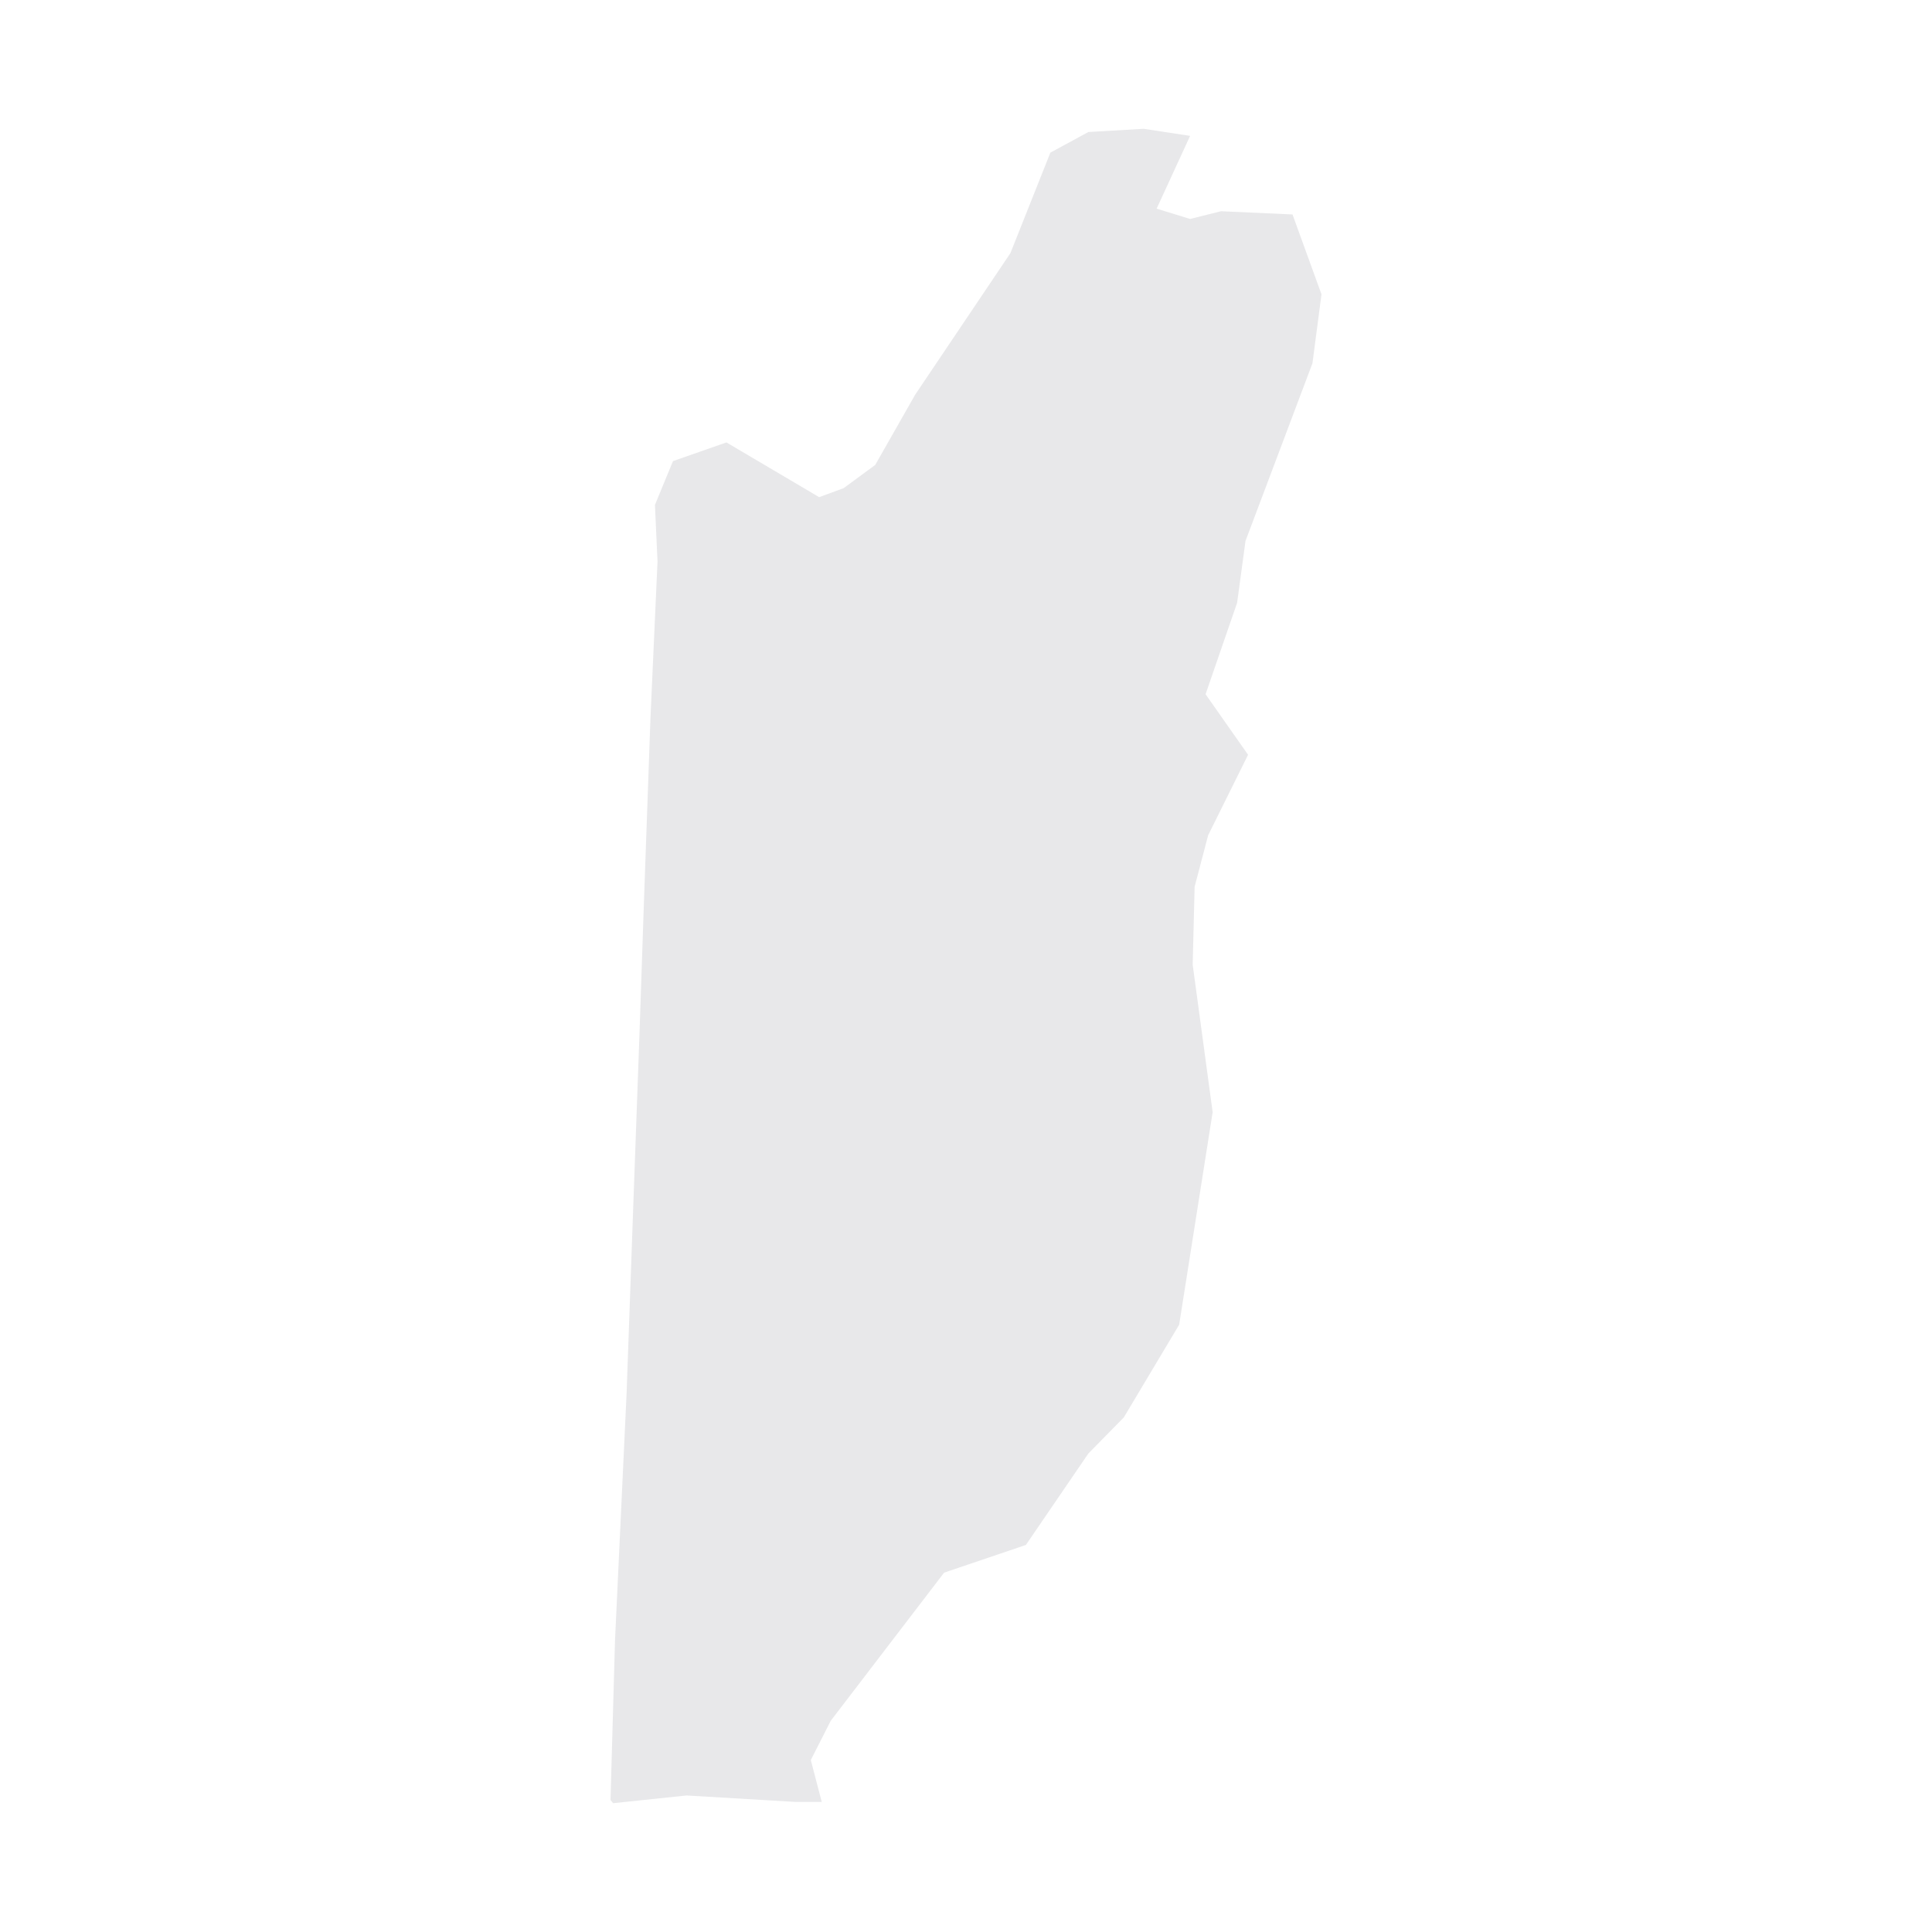
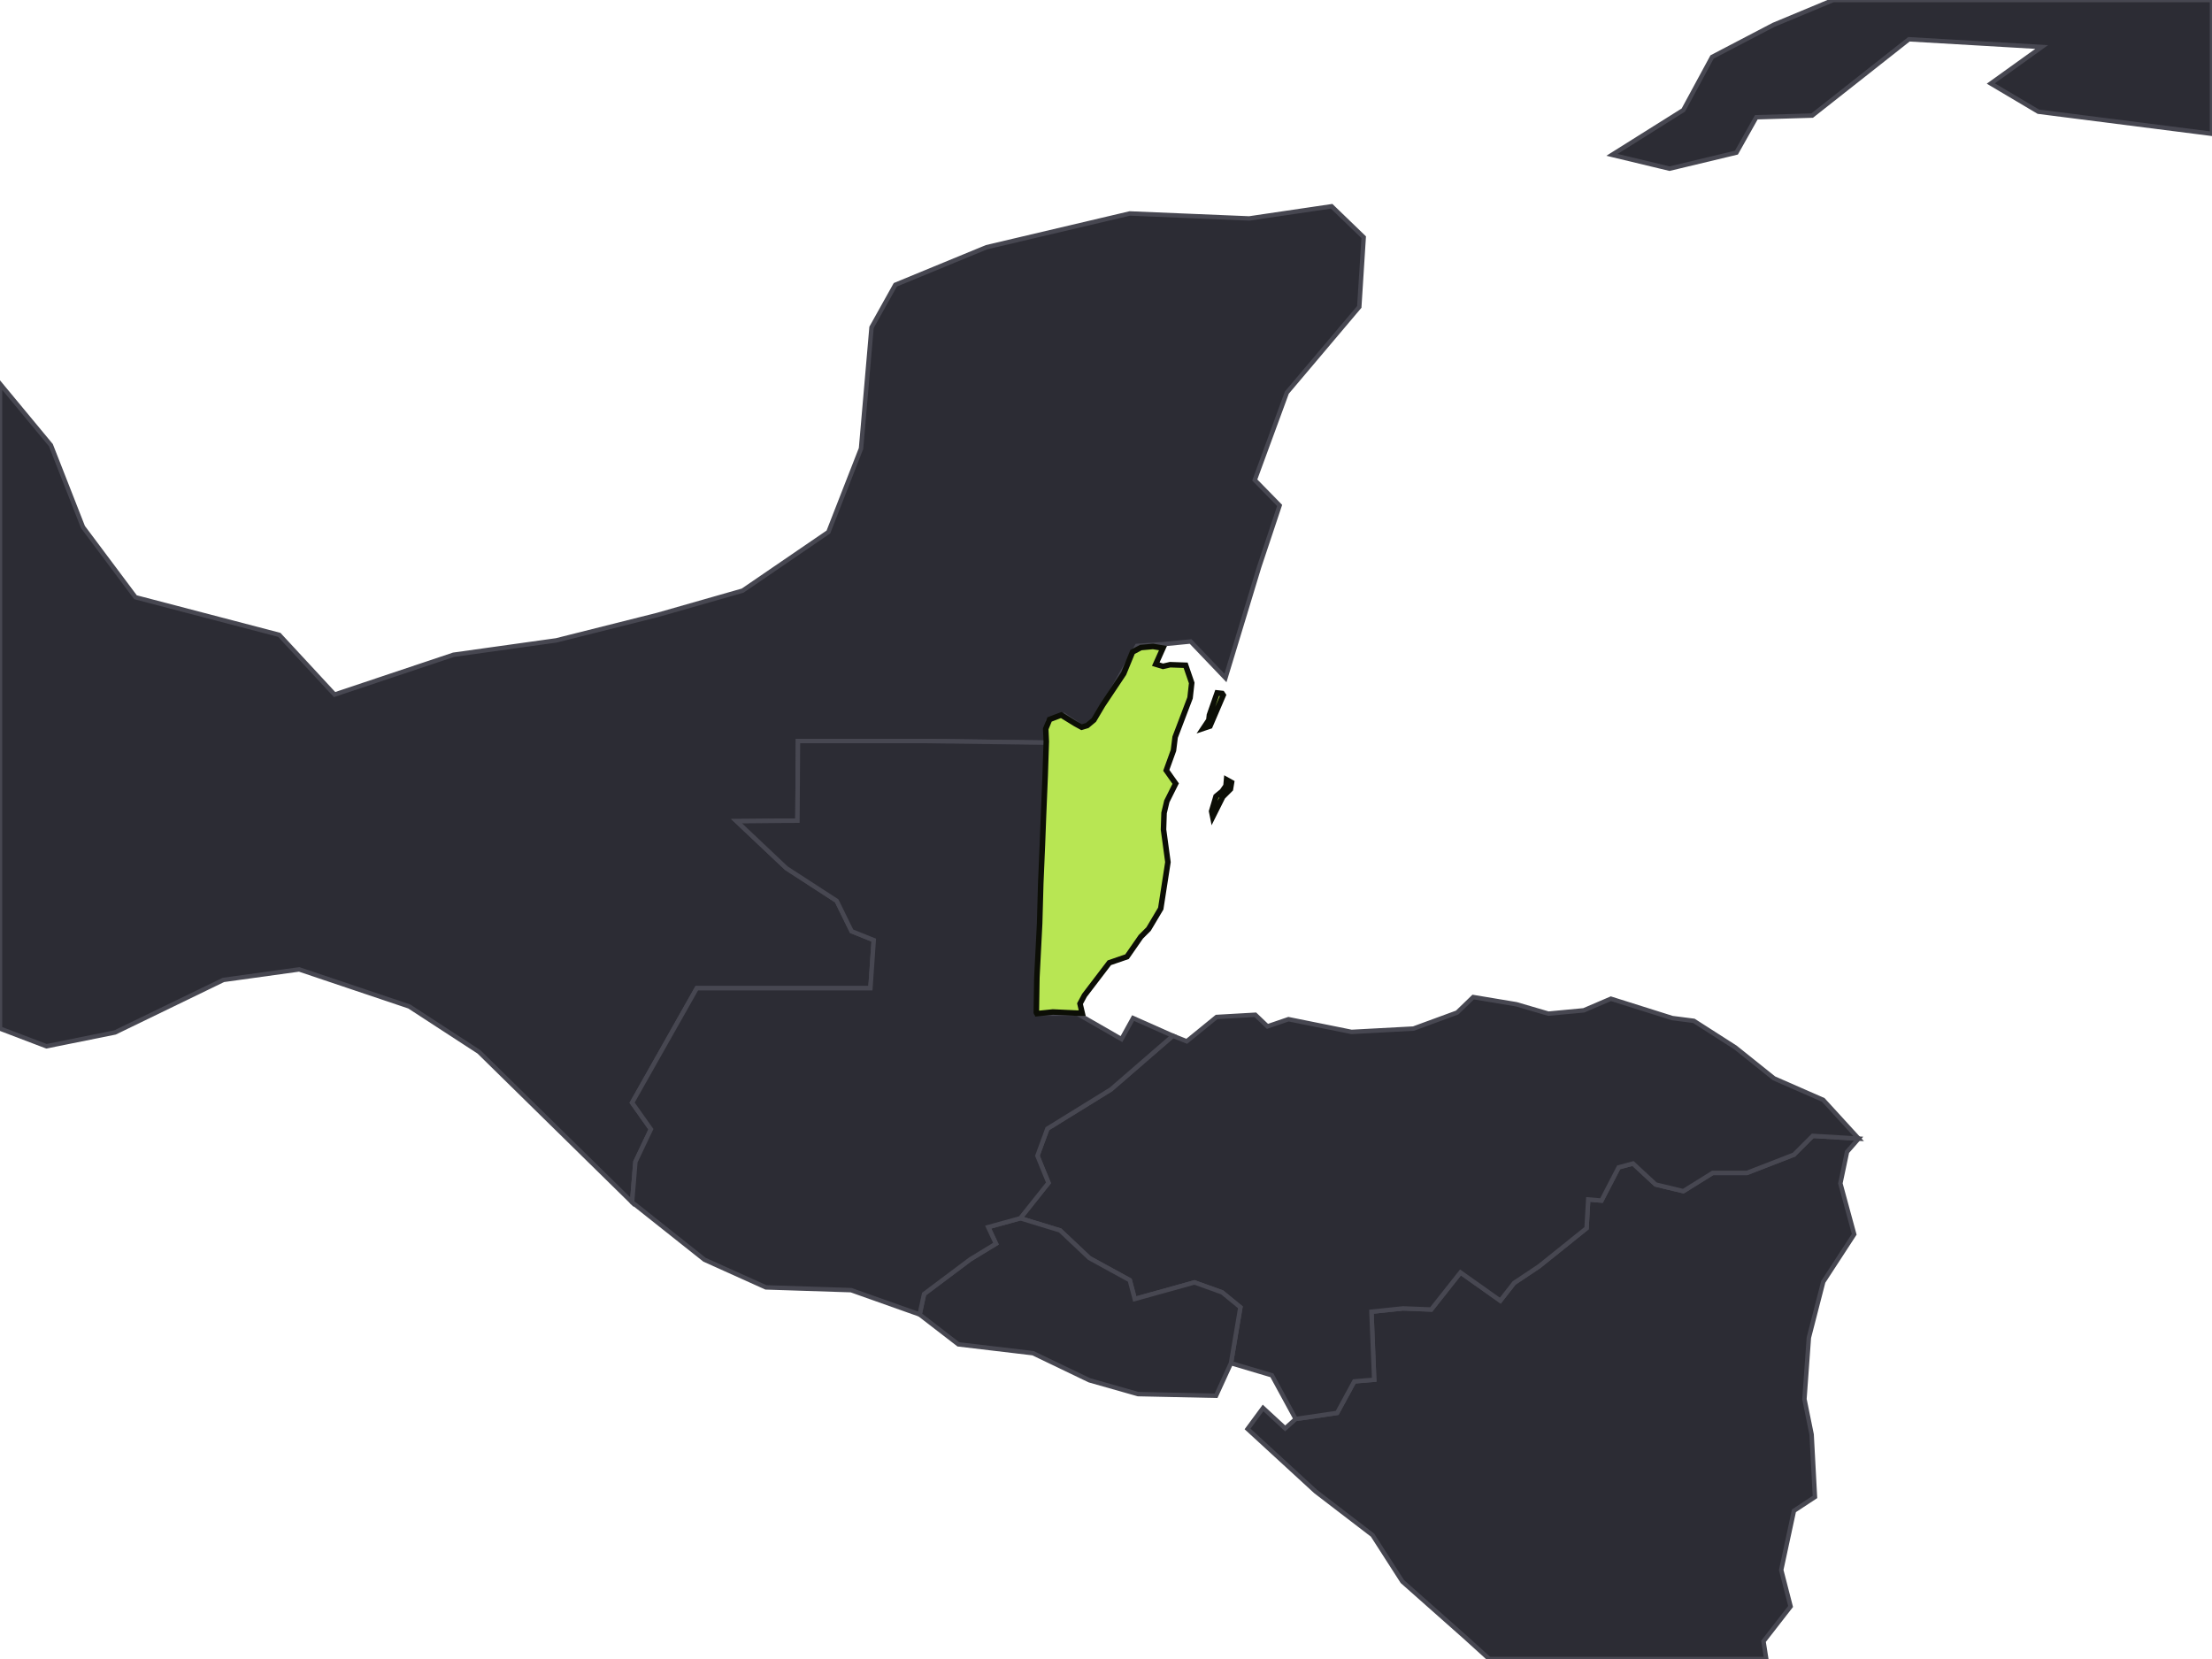
- <svg xmlns="http://www.w3.org/2000/svg" viewBox="0 0 300 300">
-   <path fill="#e8e8ea" d="M102.1,87.2L101.7,78.4L104.5,71.6L112.8,68.7L122.8,74.6L127.2,77.2L131,75.8L135.9,72.2L142.1,61.3L156.9,39.3L163.1,23.7L169,20.5L177.6,20L184.8,21.1L179.6,32.4L184.8,34L189.6,32.8L200.7,33.3L205.2,45.7L203.8,56.4L193.4,84L192.1,93.6L187.2,107.8L193.8,117.2L187.6,129.7L185.5,137.7L185.2,149.8L188.3,172.7L183.1,205.7L174.5,220.1L169,225.7L159.3,239.9L146.6,244.2L129,267.2L125.9,273.3L127.6,279.8L123.5,279.8L106.6,278.8L95.2,280L94.8,279.5L95.5,254.7L97.3,216.3L98.3,188.2L99.3,160.5L100,139.8L101,111.6Z" />
+ <svg xmlns="http://www.w3.org/2000/svg" viewBox="0 0 400 300">
+   <path d="M0,69.4L9.2,80.5L15,95.3L24.5,108L50.5,114.8L60.5,125.6L82,118.4L100.6,115.8L118.9,111.2L134.3,106.8L149.8,96.2L155.7,81.1L157.6,59.2L161.9,51.5L178.4,44.7L204.3,38.6L225.9,39.5L240.8,37.3L246.6,42.9L245.8,55.5L232.7,71L226.9,86.8L231.4,91.4L227.7,102.5L221.6,122.6L215.3,116L210.2,116.5L205.6,116.8L196.9,132.3L192.4,129.3L189.5,130.5L189.7,134.3L167,134L144.3,134L144.2,148.4L133.2,148.5L142.2,157L151.3,162.9L154,168.4L158,170L157.4,178.7L126,178.7L114.3,199.4L117.7,204.2L114.9,210.1L114.3,217.4L86.6,190.2L74,182L54.1,175.3L40.4,177.2L20.8,186.7L8.4,189.2L0,186L0,69.4Z" fill="#2c2c34" stroke="#474751" stroke-width="0.8" />
+   <path d="M269.3,300L265,296.1L253.6,286L248.2,277.6L237.9,269.7L225.6,258.4L228.4,254.6L232.4,258.3L234.3,256.6L241.8,255.5L244.9,249.8L248.5,249.5L248,237.2L253.7,236.6L258.8,236.8L264.1,230.1L271.3,235.2L273.8,232L278.3,229L286.9,222.1L287.2,216.9L289.6,217.1L292.7,211.1L295.3,210.4L299.4,214.2L304.4,215.4L309.7,212.1L315.9,212.1L324.4,208.8L327.8,205.4L336.1,205.9L334,208.3L332.8,214L335.3,223.2L329.7,231.8L327.1,241.9L326.3,253L327.6,259.4L328.2,270.7L324.4,273.2L322.1,283.9L323.8,290.5L318.9,296.8L319.4,300L269.3,300Z" fill="#2c2c34" stroke="#474751" stroke-width="0.8" />
+   <path d="M336.1,205.9L327.8,205.4L324.4,208.8L315.9,212.1L309.7,212.1L304.4,215.4L299.4,214.2L295.3,210.4L292.7,211.1L289.6,217.1L287.2,216.9L286.9,222.1L278.3,229L273.8,232L271.3,235.2L264.1,230.1L258.8,236.8L253.7,236.6L248,237.2L248.5,249.5L244.9,249.8L241.8,255.5L234.3,256.6L230,248.7L222.6,246.5L224.3,236.4L221,233.7L216,231.9L205.2,234.9L204.3,231.5L197,227.5L191.7,222.5L184.5,220.3L189.6,213.9L187.6,209L189.4,204.1L200.9,197L212.1,187.3L214.6,188.3L220,183.9L227,183.5L229.2,185.6L233,184.3L244.4,186.6L255.6,186L263.5,183.1L266.4,180.3L274.2,181.6L280,183.3L286.4,182.7L291.3,180.6L302.4,184.1L306.3,184.6L313.8,189.4L320.8,195L329.7,198.9Z" fill="#2c2c34" stroke="#474751" stroke-width="0.8" />
+   <path d="M184.5,220.3L191.7,222.5L197,227.5L204.3,231.5L205.2,234.9L216,231.9L221,233.7L224.3,236.4L222.6,246.5L219.9,252.4L205.8,252.1L197,249.6L186.8,244.7L173.3,243.1L166.3,237.7L167.1,234L175.5,227.7L180.1,224.9L178.7,221.9Z" fill="#2c2c34" stroke="#474751" stroke-width="0.8" />
+   <path d="M114.3,217.4L114.9,210.1L117.7,204.2L114.3,199.4L126,178.7L157.4,178.7L158,170L154,168.4L151.3,162.9L142.2,157L133.2,148.5L144.2,148.4L144.3,134L167,134L189.7,134.3L189.5,154.5L187.5,183.3L194.8,183.3L202.8,187.9L204.9,184.1L212.1,187.3L200.9,197L189.4,204.1L187.6,209L189.6,213.9L184.5,220.3L178.7,221.9L180.1,224.9L175.5,227.7L167.1,234L166.3,237.7L153.9,233.3L138.5,232.8L127.4,227.8Z" fill="#2c2c34" stroke="#474751" stroke-width="0.8" />
+   <path d="M400,24.2L368.6,20.2L360,15.1L369.2,8.5L345.2,7.1L327.7,20.9L317.6,21.2L314,27.6L301.9,30.5L291.5,28L304.4,19.9L309.6,10.3L320.7,4.5L331.5,0L400,0Z" fill="#2c2c34" stroke="#474751" stroke-width="0.8" />
+   <path d="M189.2,134.1L189.1,131.8L189.8,130.1L191.9,129.3L194.5,130.9L195.6,131.5L196.6,131.2L197.8,130.2L199.4,127.5L203.2,121.8L204.8,117.9L206.3,117.1L208.5,116.9L210.3,117.2L209,120.1L210.3,120.5L211.6,120.2L214.4,120.3L215.5,123.5L215.2,126.2L212.5,133.3L212.2,135.7L210.9,139.3L212.6,141.7L211,144.9L210.5,147L210.4,150L211.2,155.9L209.9,164.3L207.7,168L206.3,169.4L203.8,173L200.6,174.1L196.1,180L195.3,181.5L195.7,183.2L194.7,183.2L190.4,183L187.5,183.3L187.4,183.1L187.5,176.8L188,167L188.2,159.8L188.5,152.8L188.7,147.5L189,140.3ZM218.8,131.3L217.6,131.7L218.6,130.2L218.7,129.3L220.1,125.3L221,125.4L221.2,125.7ZM221.1,144.1L219.3,147.7L219.1,146.7L219.9,144L221,143.1L221.7,142.1L221.8,141L222.7,141.5L222.5,142.7Z" fill="#b8e653" stroke="#0c0e06" stroke-width="1" />
</svg>
